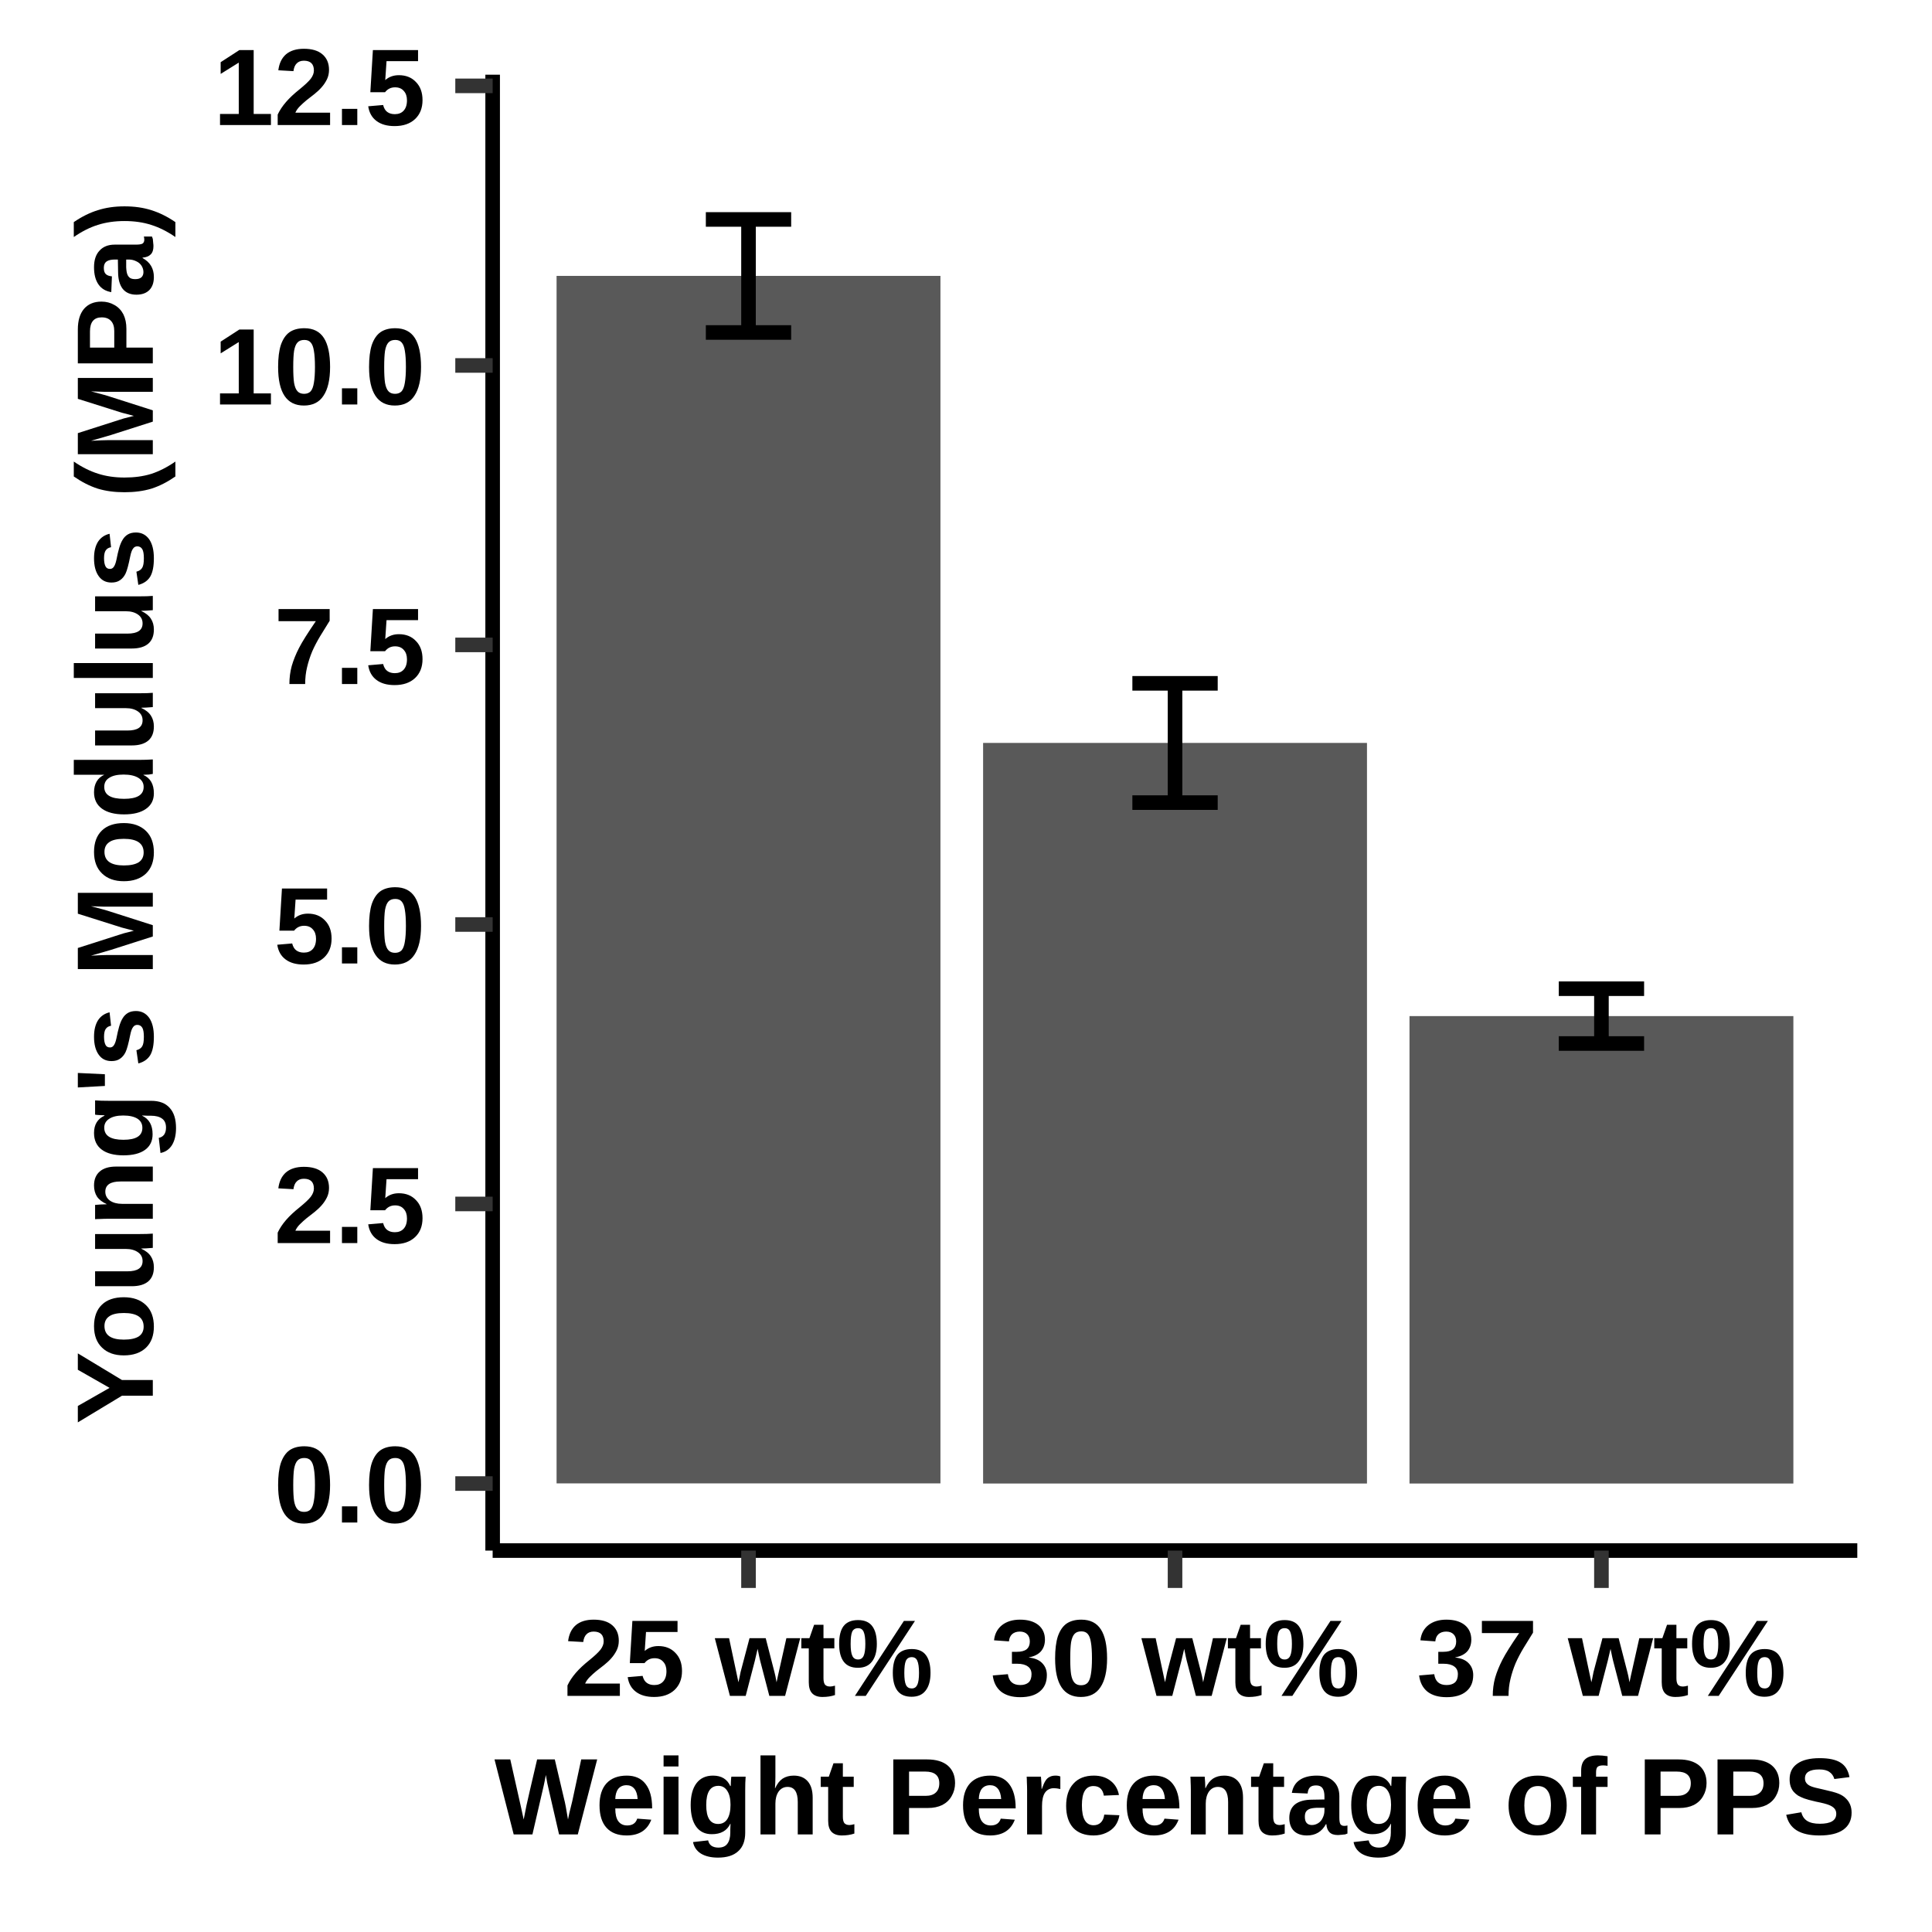
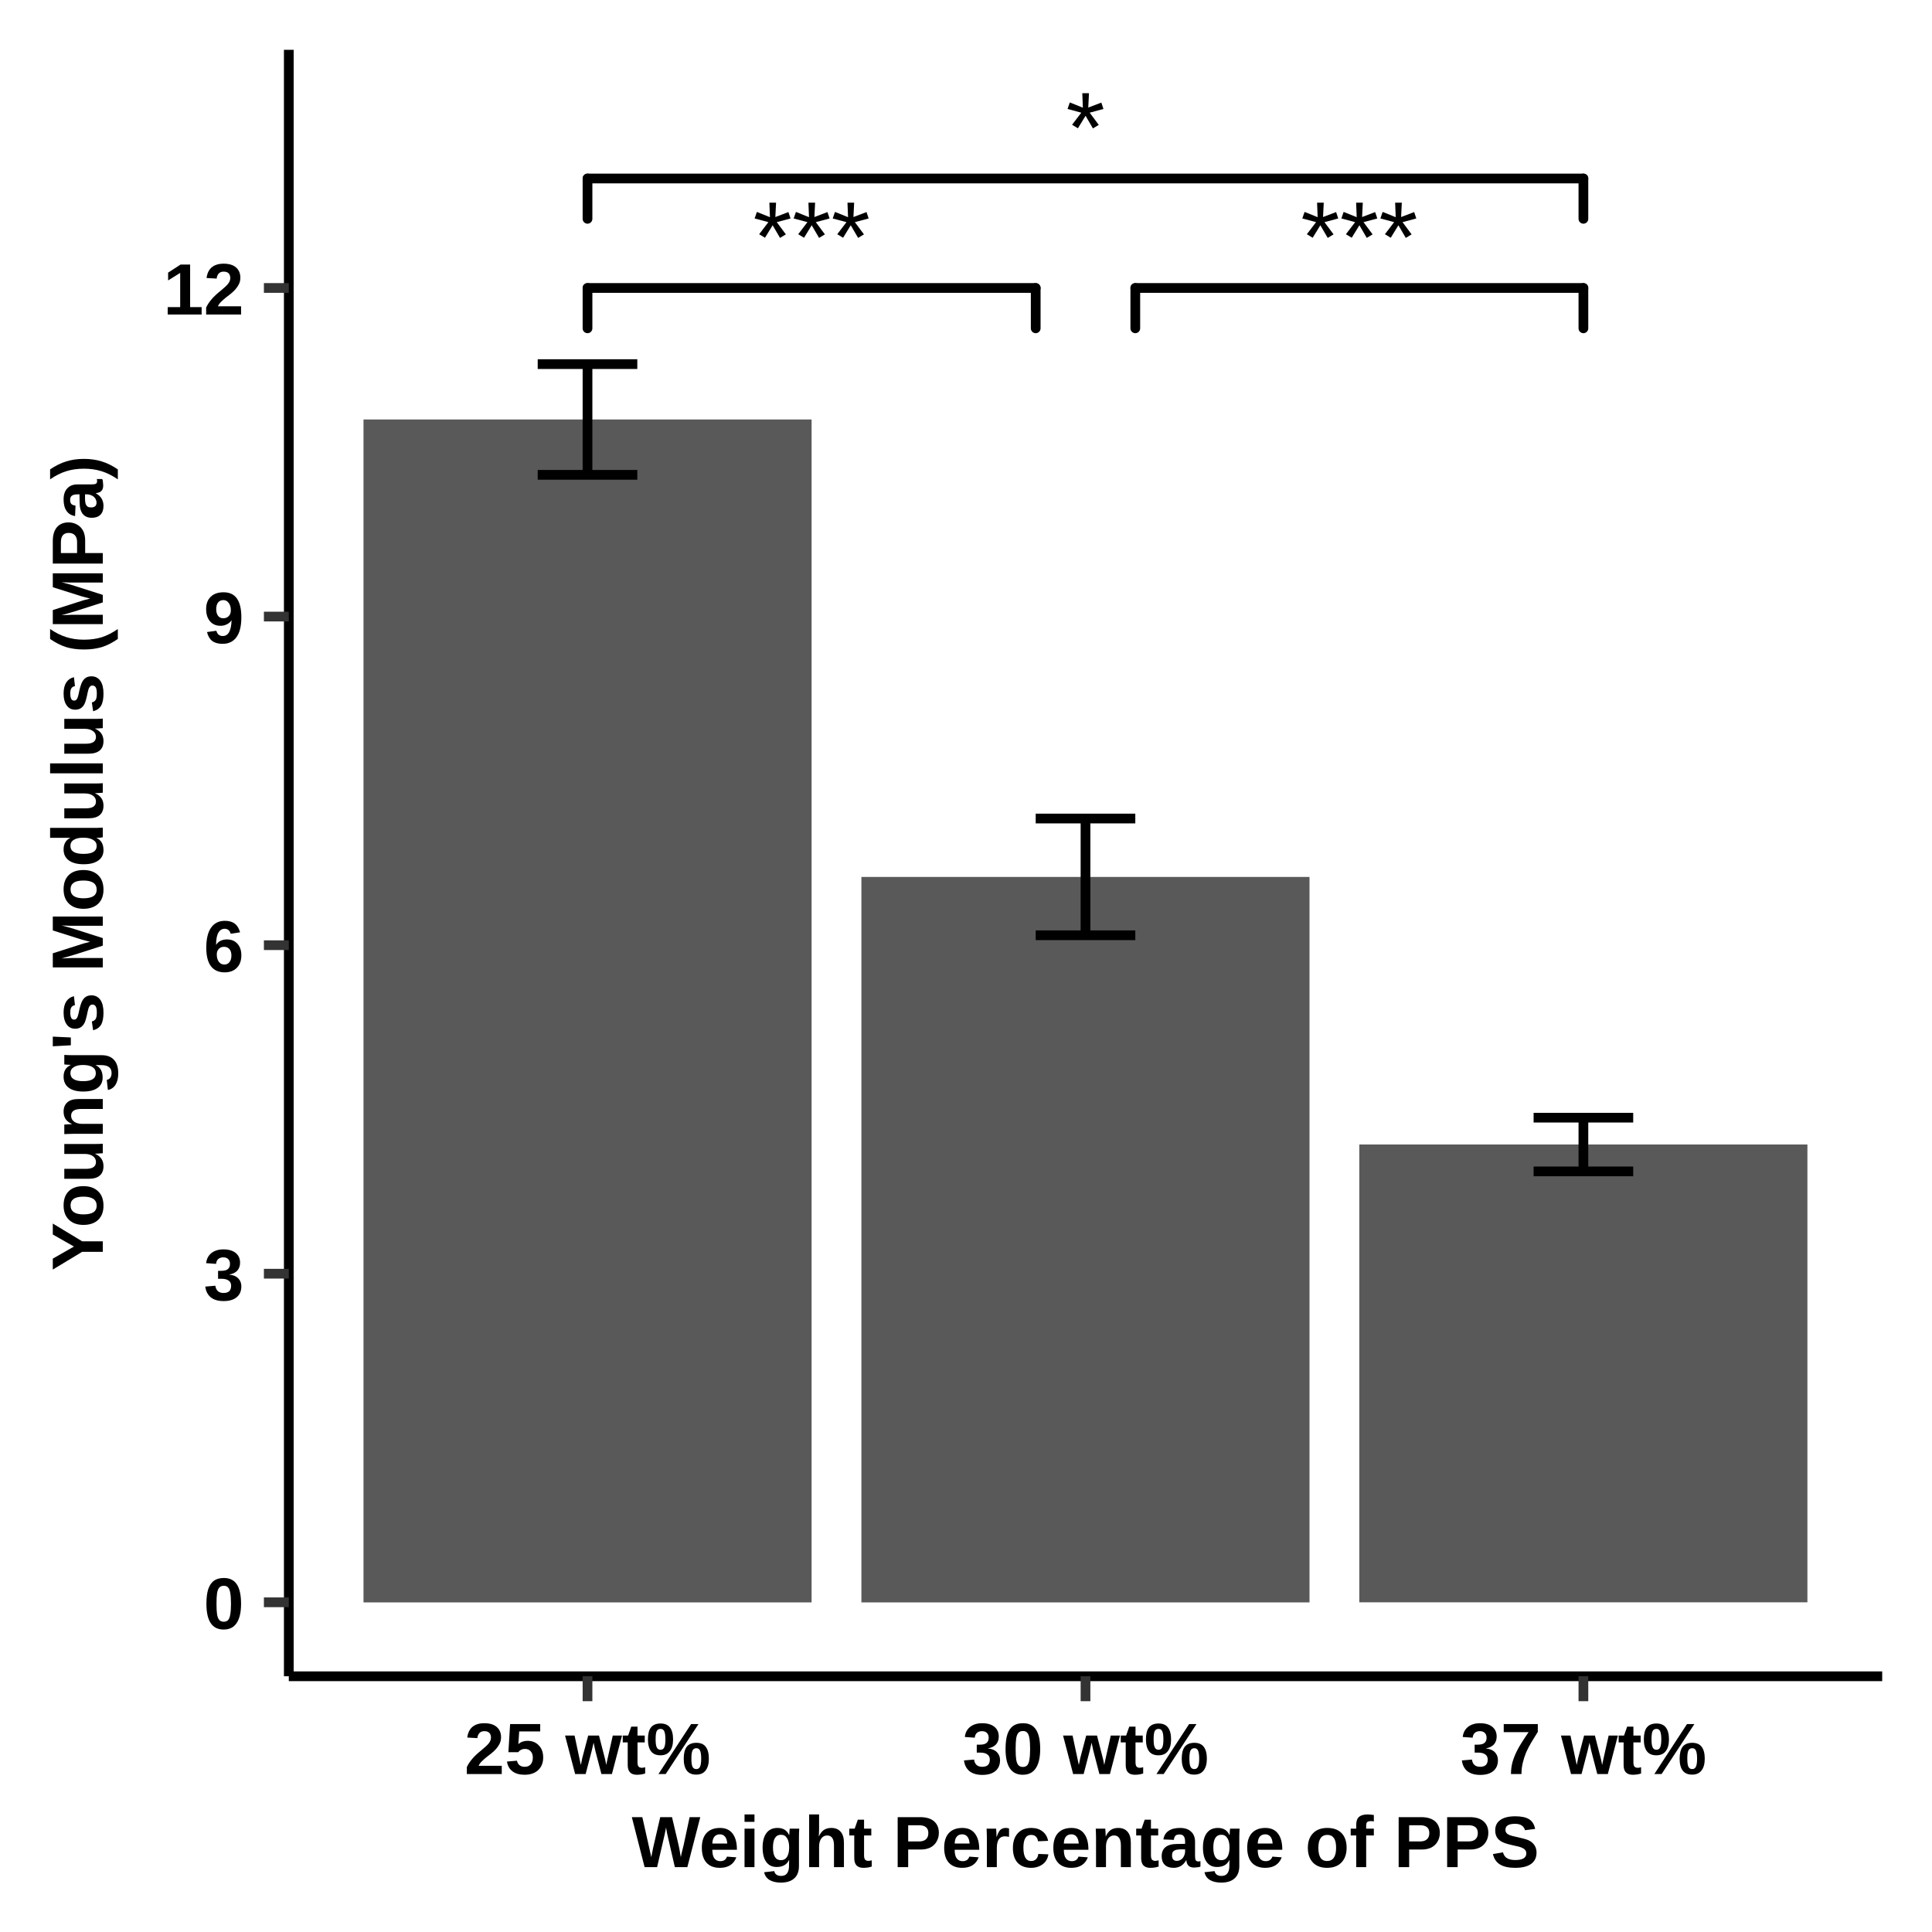
- <svg xmlns="http://www.w3.org/2000/svg" class="svglite" width="141.73pt" height="141.73pt" viewBox="0 0 141.73 141.73">
+ <svg xmlns="http://www.w3.org/2000/svg" class="svglite" width="212.60pt" height="212.60pt" viewBox="0 0 212.60 212.60">
  <defs>
    <style type="text/css">
    .svglite line, .svglite polyline, .svglite polygon, .svglite path, .svglite rect, .svglite circle {
      fill: none;
      stroke: #000000;
      stroke-linecap: round;
      stroke-linejoin: round;
      stroke-miterlimit: 10.00;
    }
  </style>
  </defs>
  <rect width="100%" height="100%" style="stroke: none; fill: #FFFFFF;" />
  <defs>
-     <clipPath id="cpMC4wMHwxNDEuNzN8MC4wMHwxNDEuNzM=">
-       <rect x="0.00" y="0.00" width="141.73" height="141.73" />
+     <clipPath id="cpMC4wMHwyMTIuNjB8MC4wMHwyMTIuNjA=">
+       <rect x="0.00" y="0.00" width="212.60" height="212.60" />
    </clipPath>
  </defs>
-   <g clip-path="url(#cpMC4wMHwxNDEuNzN8MC4wMHwxNDEuNzM=)">
-     <rect x="0.00" y="0.00" width="141.73" height="141.73" style="stroke-width: 1.07; stroke: #FFFFFF; fill: #FFFFFF;" />
+   <g clip-path="url(#cpMC4wMHwyMTIuNjB8MC4wMHwyMTIuNjA=)">
+     <rect x="-0" y="0.00" width="212.60" height="212.60" style="stroke-width: 1.07; stroke: #FFFFFF; fill: #FFFFFF;" />
  </g>
  <defs>
-     <clipPath id="cpMzYuMTR8MTM2LjI1fDUuNDh8MTEzLjc1">
-       <rect x="36.14" y="5.48" width="100.11" height="108.27" />
+     <clipPath id="cpMzEuNzh8MjA3LjEyfDUuNDh8MTg0LjQ2">
+       <rect x="31.78" y="5.48" width="175.34" height="178.98" />
    </clipPath>
  </defs>
-   <g clip-path="url(#cpMzYuMTR8MTM2LjI1fDUuNDh8MTEzLjc1)">
-     <rect x="36.14" y="5.48" width="100.11" height="108.27" style="stroke-width: 1.07; stroke: none; fill: #FFFFFF;" />
-     <rect x="40.83" y="20.24" width="28.16" height="88.58" style="stroke-width: 1.07; stroke: none; stroke-linecap: square; stroke-linejoin: miter; fill: #595959;" />
-     <rect x="72.12" y="54.50" width="28.16" height="54.33" style="stroke-width: 1.07; stroke: none; stroke-linecap: square; stroke-linejoin: miter; fill: #595959;" />
-     <rect x="103.40" y="74.54" width="28.16" height="34.29" style="stroke-width: 1.07; stroke: none; stroke-linecap: square; stroke-linejoin: miter; fill: #595959;" />
-     <polyline points="51.78,16.10 58.04,16.10 " style="stroke-width: 1.07; stroke-linecap: butt;" />
-     <polyline points="54.91,16.10 54.91,24.39 " style="stroke-width: 1.07; stroke-linecap: butt;" />
-     <polyline points="51.78,24.39 58.04,24.39 " style="stroke-width: 1.07; stroke-linecap: butt;" />
-     <polyline points="83.07,50.13 89.33,50.13 " style="stroke-width: 1.07; stroke-linecap: butt;" />
-     <polyline points="86.20,50.13 86.20,58.88 " style="stroke-width: 1.07; stroke-linecap: butt;" />
-     <polyline points="83.07,58.88 89.33,58.88 " style="stroke-width: 1.07; stroke-linecap: butt;" />
-     <polyline points="114.35,72.53 120.61,72.53 " style="stroke-width: 1.07; stroke-linecap: butt;" />
-     <polyline points="117.48,72.53 117.48,76.55 " style="stroke-width: 1.07; stroke-linecap: butt;" />
-     <polyline points="114.35,76.55 120.61,76.55 " style="stroke-width: 1.07; stroke-linecap: butt;" />
+   <g clip-path="url(#cpMzEuNzh8MjA3LjEyfDUuNDh8MTg0LjQ2)">
+     <rect x="31.78" y="5.48" width="175.34" height="178.98" style="stroke-width: 1.07; stroke: none; fill: #FFFFFF;" />
+     <rect x="40.00" y="46.16" width="49.31" height="130.17" style="stroke-width: 1.07; stroke: none; stroke-linecap: square; stroke-linejoin: miter; fill: #595959;" />
+     <rect x="94.79" y="96.50" width="49.31" height="79.83" style="stroke-width: 1.07; stroke: none; stroke-linecap: square; stroke-linejoin: miter; fill: #595959;" />
+     <rect x="149.58" y="125.94" width="49.31" height="50.38" style="stroke-width: 1.07; stroke: none; stroke-linecap: square; stroke-linejoin: miter; fill: #595959;" />
+     <polyline points="59.17,40.07 70.13,40.07 " style="stroke-width: 1.07; stroke-linecap: butt;" />
+     <polyline points="64.65,40.07 64.65,52.25 " style="stroke-width: 1.07; stroke-linecap: butt;" />
+     <polyline points="59.17,52.25 70.13,52.25 " style="stroke-width: 1.07; stroke-linecap: butt;" />
+     <polyline points="113.97,90.07 124.93,90.07 " style="stroke-width: 1.07; stroke-linecap: butt;" />
+     <polyline points="119.45,90.07 119.45,102.92 " style="stroke-width: 1.07; stroke-linecap: butt;" />
+     <polyline points="113.97,102.92 124.93,102.92 " style="stroke-width: 1.07; stroke-linecap: butt;" />
+     <polyline points="168.76,122.99 179.72,122.99 " style="stroke-width: 1.07; stroke-linecap: butt;" />
+     <polyline points="174.24,122.99 174.24,128.90 " style="stroke-width: 1.07; stroke-linecap: butt;" />
+     <polyline points="168.76,128.90 179.72,128.90 " style="stroke-width: 1.07; stroke-linecap: butt;" />
+     <text x="89.31" y="29.90" text-anchor="middle" style="font-size: 11.04px; font-family: Arial;" textLength="16.55px" lengthAdjust="spacingAndGlyphs">***</text>
+     <line x1="64.65" y1="36.13" x2="64.65" y2="31.69" style="stroke-width: 1.07;" />
+     <line x1="64.65" y1="31.69" x2="113.97" y2="31.69" style="stroke-width: 1.07;" />
+     <line x1="113.97" y1="31.69" x2="113.97" y2="36.13" style="stroke-width: 1.07;" />
+     <text x="149.58" y="29.90" text-anchor="middle" style="font-size: 11.04px; font-family: Arial;" textLength="16.55px" lengthAdjust="spacingAndGlyphs">***</text>
+     <line x1="124.93" y1="36.13" x2="124.93" y2="31.69" style="stroke-width: 1.07;" />
+     <line x1="124.93" y1="31.69" x2="174.24" y2="31.69" style="stroke-width: 1.07;" />
+     <line x1="174.24" y1="31.69" x2="174.24" y2="36.13" style="stroke-width: 1.07;" />
+     <text x="119.45" y="17.85" text-anchor="middle" style="font-size: 11.04px; font-family: Arial;" textLength="5.52px" lengthAdjust="spacingAndGlyphs">*</text>
+     <line x1="64.65" y1="24.08" x2="64.65" y2="19.64" style="stroke-width: 1.07;" />
+     <line x1="64.65" y1="19.64" x2="174.24" y2="19.64" style="stroke-width: 1.07;" />
+     <line x1="174.24" y1="19.64" x2="174.24" y2="24.08" style="stroke-width: 1.07;" />
  </g>
-   <g clip-path="url(#cpMC4wMHwxNDEuNzN8MC4wMHwxNDEuNzM=)">
-     <polyline points="36.14,113.75 36.14,5.48 " style="stroke-width: 1.07; stroke-linecap: butt;" />
-     <text x="31.21" y="111.69" text-anchor="end" style="font-size: 8.00px; font-weight: bold; font-family: Arial;" textLength="11.12px" lengthAdjust="spacingAndGlyphs">0.0</text>
-     <text x="31.21" y="91.19" text-anchor="end" style="font-size: 8.00px; font-weight: bold; font-family: Arial;" textLength="11.12px" lengthAdjust="spacingAndGlyphs">2.5</text>
-     <text x="31.21" y="70.68" text-anchor="end" style="font-size: 8.00px; font-weight: bold; font-family: Arial;" textLength="11.12px" lengthAdjust="spacingAndGlyphs">5.0</text>
-     <text x="31.21" y="50.18" text-anchor="end" style="font-size: 8.00px; font-weight: bold; font-family: Arial;" textLength="11.12px" lengthAdjust="spacingAndGlyphs">7.5</text>
-     <text x="31.21" y="29.67" text-anchor="end" style="font-size: 8.00px; font-weight: bold; font-family: Arial;" textLength="15.57px" lengthAdjust="spacingAndGlyphs">10.0</text>
-     <text x="31.21" y="9.17" text-anchor="end" style="font-size: 8.00px; font-weight: bold; font-family: Arial;" textLength="15.57px" lengthAdjust="spacingAndGlyphs">12.5</text>
-     <polyline points="33.40,108.83 36.14,108.83 " style="stroke-width: 1.07; stroke: #333333; stroke-linecap: butt;" />
-     <polyline points="33.40,88.32 36.14,88.32 " style="stroke-width: 1.07; stroke: #333333; stroke-linecap: butt;" />
-     <polyline points="33.40,67.82 36.14,67.82 " style="stroke-width: 1.07; stroke: #333333; stroke-linecap: butt;" />
-     <polyline points="33.40,47.31 36.14,47.31 " style="stroke-width: 1.07; stroke: #333333; stroke-linecap: butt;" />
-     <polyline points="33.40,26.81 36.14,26.81 " style="stroke-width: 1.07; stroke: #333333; stroke-linecap: butt;" />
-     <polyline points="33.40,6.30 36.14,6.30 " style="stroke-width: 1.07; stroke: #333333; stroke-linecap: butt;" />
-     <polyline points="36.14,113.75 136.25,113.75 " style="stroke-width: 1.07; stroke-linecap: butt;" />
-     <polyline points="54.91,116.49 54.91,113.75 " style="stroke-width: 1.07; stroke: #333333; stroke-linecap: butt;" />
-     <polyline points="86.20,116.49 86.20,113.75 " style="stroke-width: 1.07; stroke: #333333; stroke-linecap: butt;" />
-     <polyline points="117.48,116.49 117.48,113.75 " style="stroke-width: 1.07; stroke: #333333; stroke-linecap: butt;" />
-     <text x="54.91" y="124.41" text-anchor="middle" style="font-size: 8.00px; font-weight: bold; font-family: Arial;" textLength="27.12px" lengthAdjust="spacingAndGlyphs">25 wt%</text>
-     <text x="86.20" y="124.41" text-anchor="middle" style="font-size: 8.00px; font-weight: bold; font-family: Arial;" textLength="27.12px" lengthAdjust="spacingAndGlyphs">30 wt%</text>
-     <text x="117.48" y="124.41" text-anchor="middle" style="font-size: 8.00px; font-weight: bold; font-family: Arial;" textLength="27.12px" lengthAdjust="spacingAndGlyphs">37 wt%</text>
-     <text x="86.20" y="134.57" text-anchor="middle" style="font-size: 8.00px; font-weight: bold; font-family: Arial;" textLength="99.89px" lengthAdjust="spacingAndGlyphs">Weight Percentage of PPS</text>
-     <text transform="translate(11.21,59.61) rotate(-90)" text-anchor="middle" style="font-size: 8.00px; font-weight: bold; font-family: Arial;" textLength="89.76px" lengthAdjust="spacingAndGlyphs">Young's Modulus (MPa)</text>
+   <g clip-path="url(#cpMC4wMHwyMTIuNjB8MC4wMHwyMTIuNjA=)">
+     <polyline points="31.78,184.46 31.78,5.48 " style="stroke-width: 1.07; stroke-linecap: butt;" />
+     <text x="26.85" y="179.24" text-anchor="end" style="font-size: 8.00px; font-weight: bold; font-family: Arial;" textLength="5.57px" lengthAdjust="spacingAndGlyphs">0</text>
+     <text x="26.85" y="143.08" text-anchor="end" style="font-size: 8.00px; font-weight: bold; font-family: Arial;" textLength="5.57px" lengthAdjust="spacingAndGlyphs">3</text>
+     <text x="26.85" y="106.92" text-anchor="end" style="font-size: 8.00px; font-weight: bold; font-family: Arial;" textLength="5.57px" lengthAdjust="spacingAndGlyphs">6</text>
+     <text x="26.85" y="70.77" text-anchor="end" style="font-size: 8.00px; font-weight: bold; font-family: Arial;" textLength="5.57px" lengthAdjust="spacingAndGlyphs">9</text>
+     <text x="26.85" y="34.61" text-anchor="end" style="font-size: 8.00px; font-weight: bold; font-family: Arial;" textLength="11.13px" lengthAdjust="spacingAndGlyphs">12</text>
+     <polyline points="29.04,176.32 31.78,176.32 " style="stroke-width: 1.07; stroke: #333333; stroke-linecap: butt;" />
+     <polyline points="29.04,140.16 31.78,140.16 " style="stroke-width: 1.07; stroke: #333333; stroke-linecap: butt;" />
+     <polyline points="29.04,104.01 31.78,104.01 " style="stroke-width: 1.07; stroke: #333333; stroke-linecap: butt;" />
+     <polyline points="29.04,67.85 31.78,67.85 " style="stroke-width: 1.07; stroke: #333333; stroke-linecap: butt;" />
+     <polyline points="29.04,31.69 31.78,31.69 " style="stroke-width: 1.07; stroke: #333333; stroke-linecap: butt;" />
+     <polyline points="31.78,184.46 207.12,184.46 " style="stroke-width: 1.07; stroke-linecap: butt;" />
+     <polyline points="64.65,187.20 64.65,184.46 " style="stroke-width: 1.07; stroke: #333333; stroke-linecap: butt;" />
+     <polyline points="119.45,187.20 119.45,184.46 " style="stroke-width: 1.07; stroke: #333333; stroke-linecap: butt;" />
+     <polyline points="174.24,187.20 174.24,184.46 " style="stroke-width: 1.07; stroke: #333333; stroke-linecap: butt;" />
+     <text x="64.65" y="195.22" text-anchor="middle" style="font-size: 8.00px; font-weight: bold; font-family: Arial;" textLength="33.14px" lengthAdjust="spacingAndGlyphs">25 wt%</text>
+     <text x="119.45" y="195.22" text-anchor="middle" style="font-size: 8.00px; font-weight: bold; font-family: Arial;" textLength="33.14px" lengthAdjust="spacingAndGlyphs">30 wt%</text>
+     <text x="174.24" y="195.22" text-anchor="middle" style="font-size: 8.00px; font-weight: bold; font-family: Arial;" textLength="33.14px" lengthAdjust="spacingAndGlyphs">37 wt%</text>
+     <text x="119.45" y="205.46" text-anchor="middle" style="font-size: 8.00px; font-weight: bold; font-family: Arial;" textLength="118.24px" lengthAdjust="spacingAndGlyphs">Weight Percentage of PPS</text>
+     <text transform="translate(11.31,94.97) rotate(-90)" text-anchor="middle" style="font-size: 8.00px; font-weight: bold; font-family: Arial;" textLength="104.85px" lengthAdjust="spacingAndGlyphs">Young's Modulus (MPa)</text>
  </g>
</svg>
